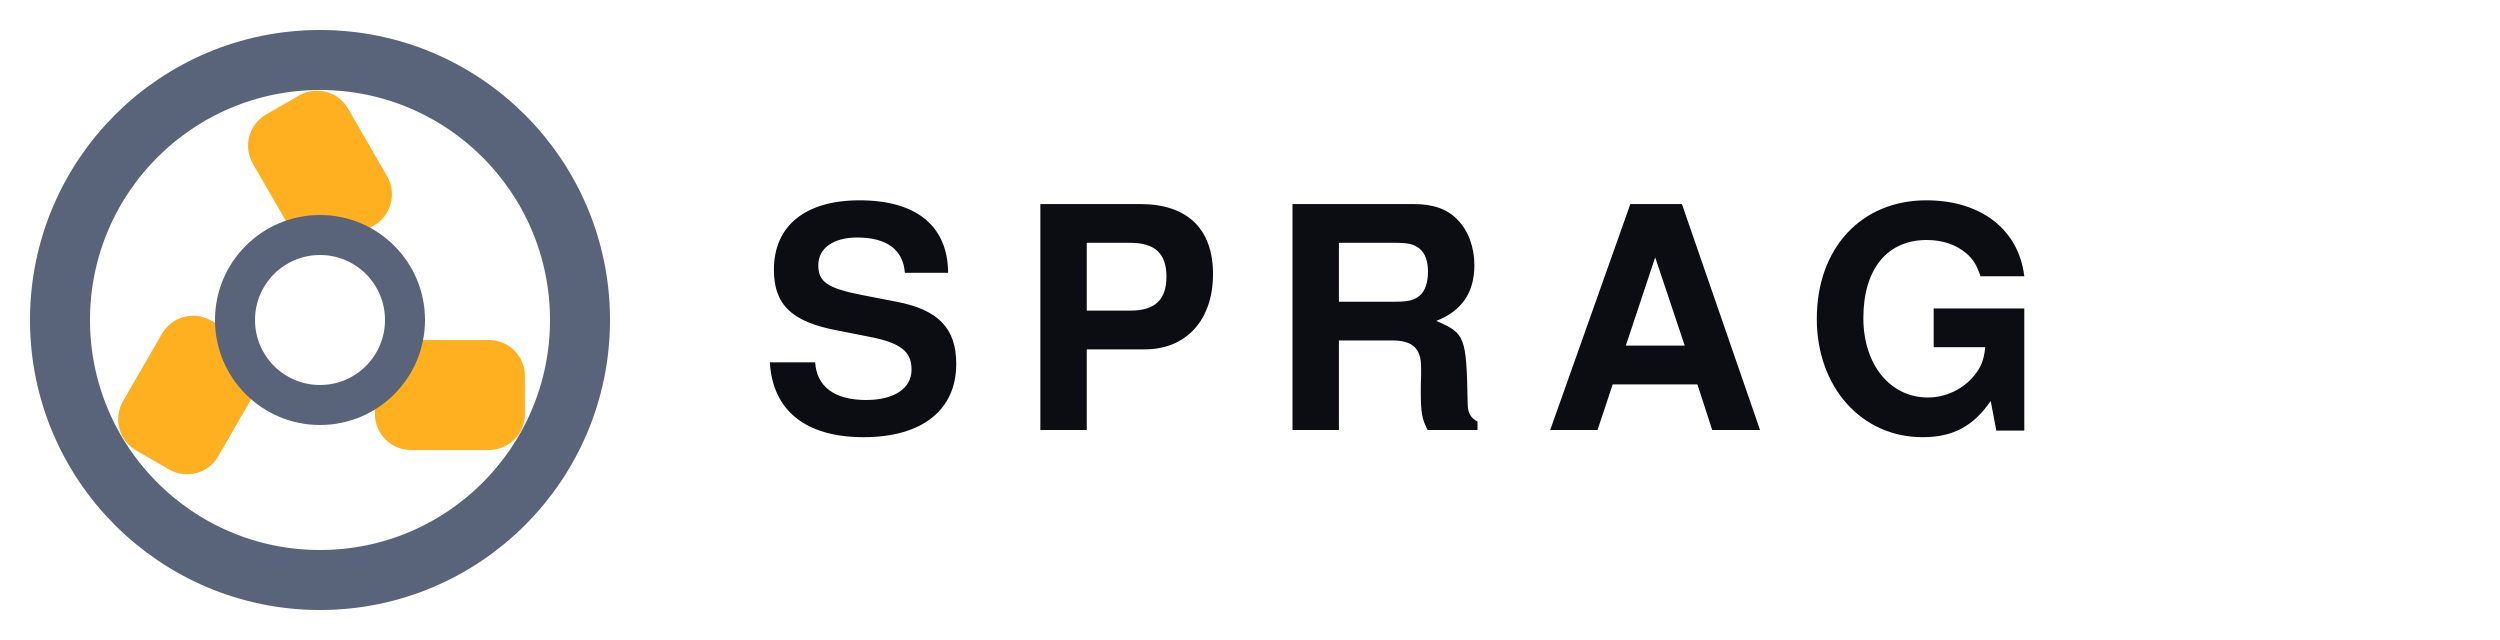
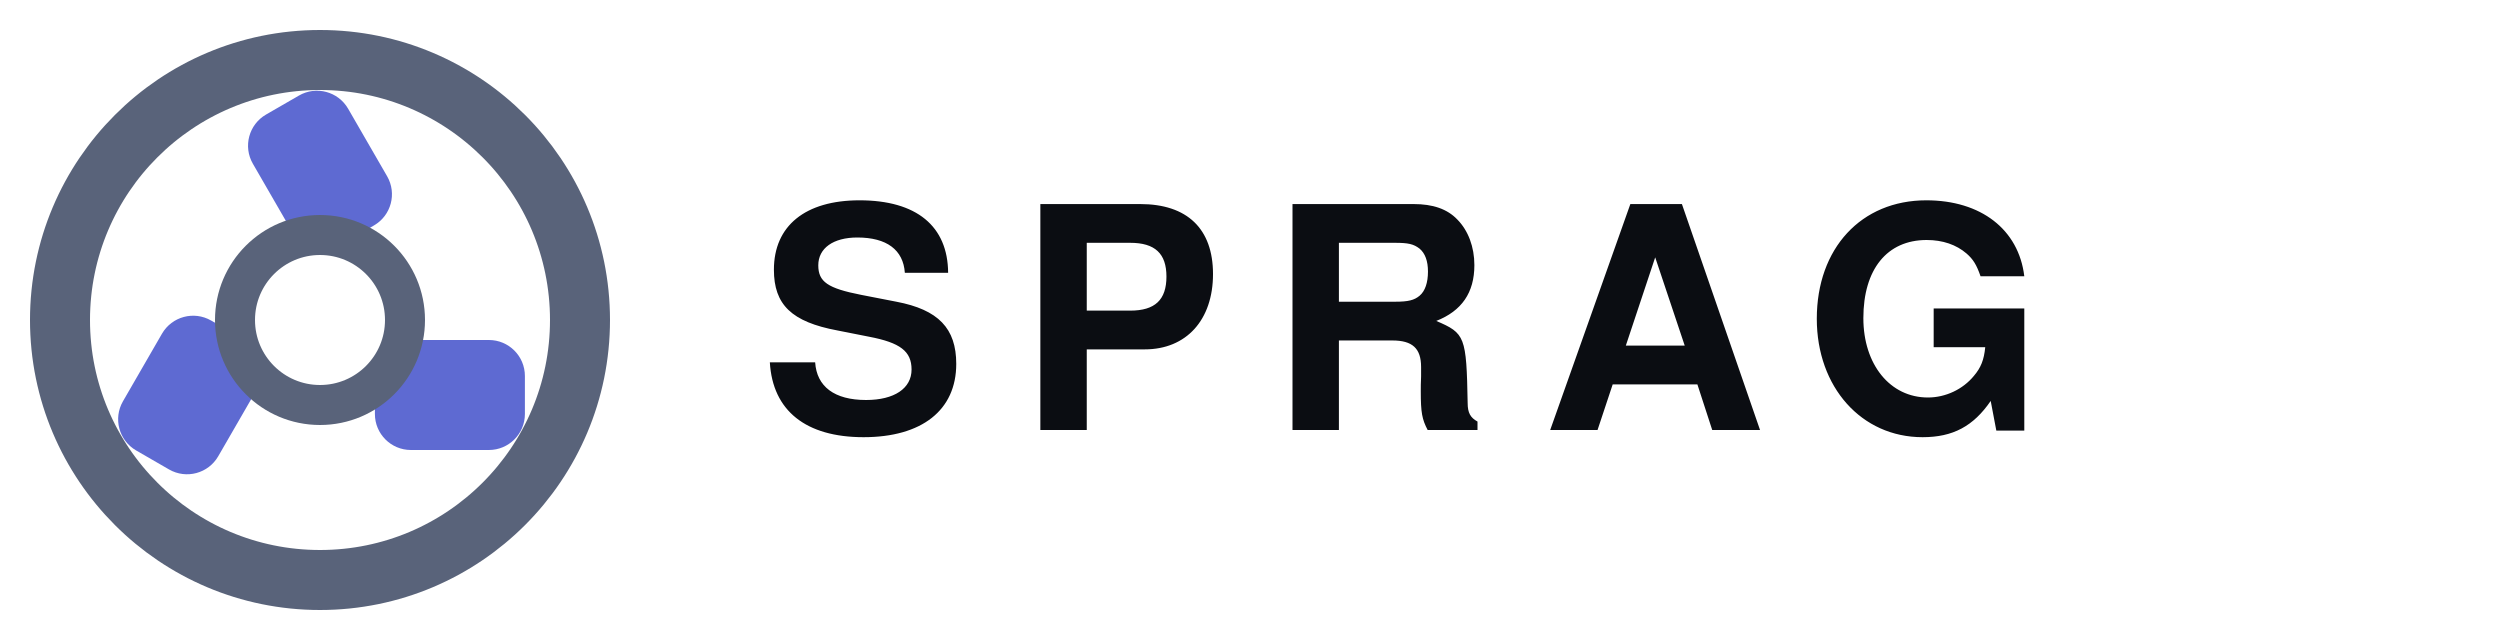
<svg xmlns="http://www.w3.org/2000/svg" viewBox="0 0 250 64" width="250" height="64" role="img" aria-label="Sprag">
  <defs>
    <g id="sprag-cam">
      <rect x="26.5" y="9.5" width="11" height="15" rx="3.6" transform="rotate(-30 32 17)" />
    </g>
  </defs>
  <circle cx="32" cy="32" r="26" fill="none" stroke="#59637A" stroke-width="6" />
-   <g fill="#FFB020">
+   <g fill="#5e6ad2">
    <use href="#sprag-cam" />
    <use href="#sprag-cam" transform="rotate(120 32 32)" />
    <use href="#sprag-cam" transform="rotate(240 32 32)" />
  </g>
  <circle cx="32" cy="32" r="8.5" fill="none" stroke="#59637A" stroke-width="4" />
  <text x="76" y="43" font-family="Archivo, Helvetica, Arial, sans-serif" font-size="31" font-weight="800" letter-spacing="5" fill="#0b0d12">SPRAG</text>
</svg>
